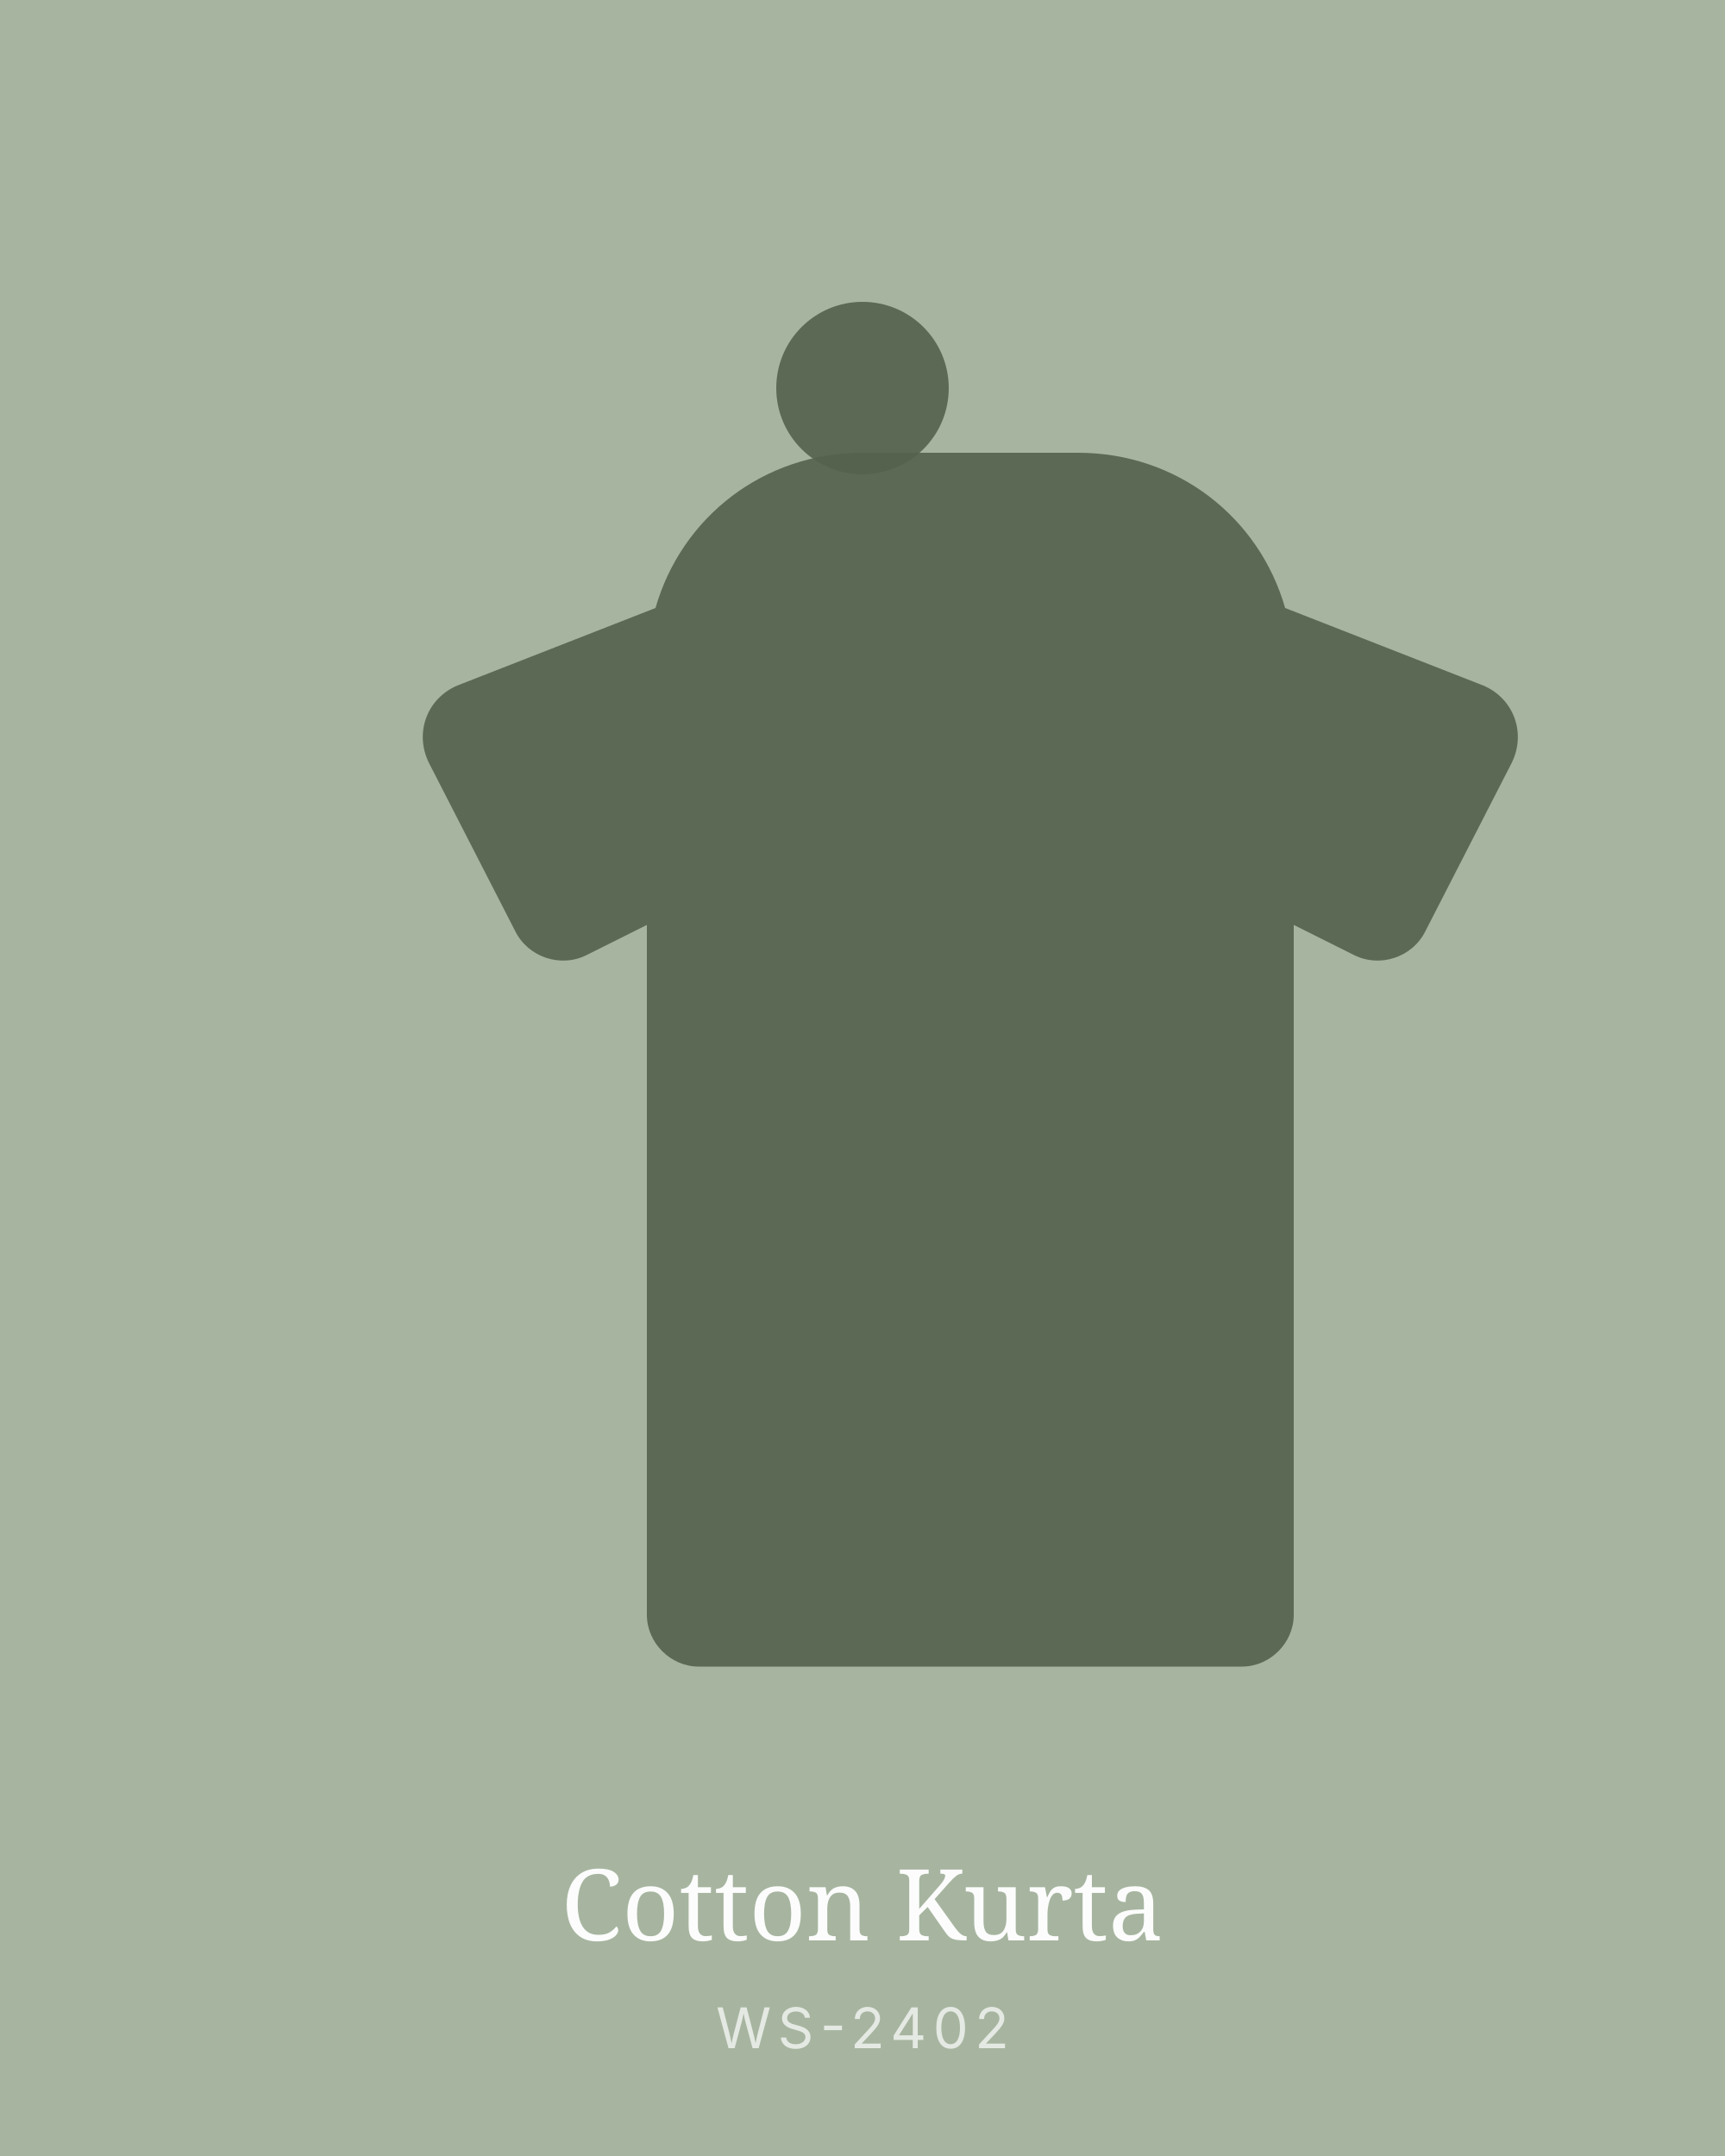
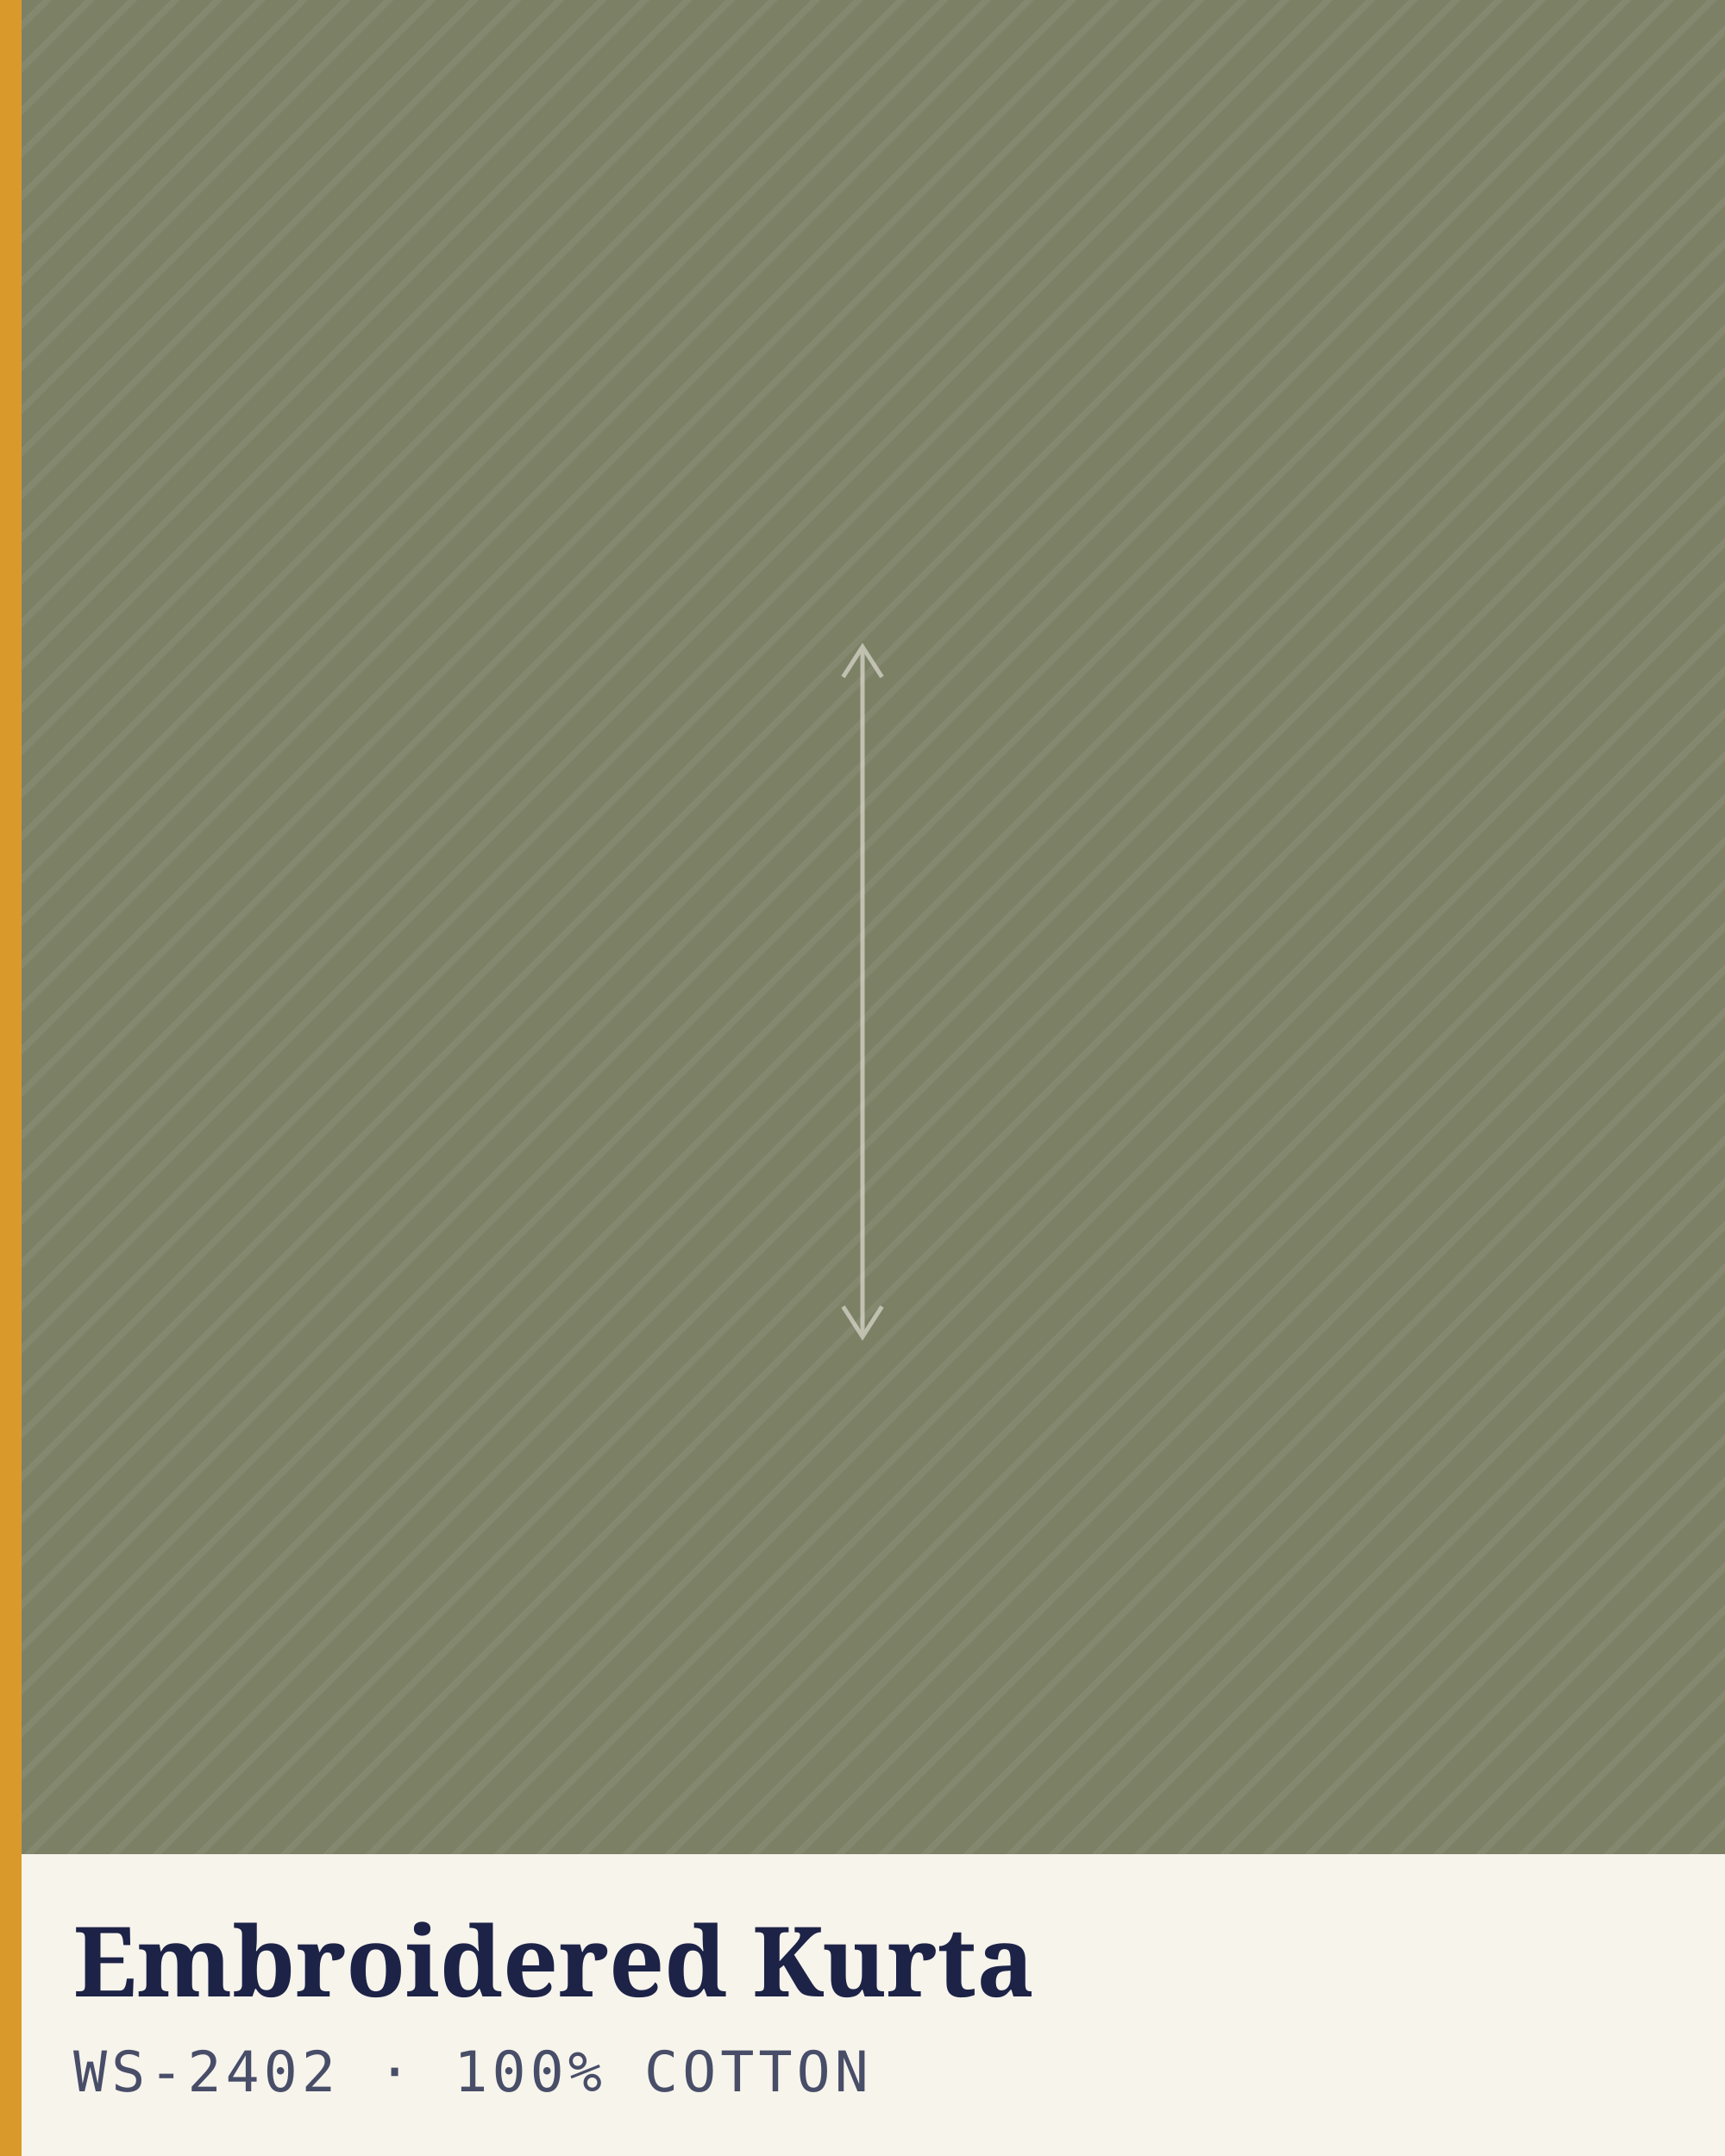
- <svg xmlns="http://www.w3.org/2000/svg" width="800" height="1000" viewBox="0 0 800 1000" role="img" aria-label="Cotton Kurta">
-   <rect width="800" height="1000" fill="#a7b5a0" />
-   <g fill="#54624c" opacity="0.9">
-     <path d="M400 210c-46 0-84 30-96 72l-92 36c-14 6-20 22-13 36l40 78c6 12 21 17 33 11l28-14v320c0 13 11 24 24 24h252c13 0 24-11 24-24V429l28 14c12 6 27 1 33-11l40-78c7-14 1-30-13-36l-92-36c-12-42-50-72-96-72z" />
+ <svg xmlns="http://www.w3.org/2000/svg" width="800" height="1000" viewBox="0 0 800 1000" role="img" aria-label="Embroidered Kurta">
+   <defs>
+     <pattern id="twill" width="14" height="14" patternUnits="userSpaceOnUse" patternTransform="rotate(45)">
+       <line x1="0" y1="0" x2="0" y2="14" stroke="#ffffff" stroke-width="6" opacity="0.06" />
+     </pattern>
+   </defs>
+   <rect width="800" height="1000" fill="#7c8166" />
+   <rect width="800" height="1000" fill="url(#twill)" />
+   <rect x="0" y="0" width="10" height="1000" fill="#d99a2b" />
+   <g stroke="#f7f4ec" stroke-width="2" fill="none" opacity="0.55">
+     <line x1="400" y1="300" x2="400" y2="620" />
+     <path d="M391 314 L400 300 L409 314" />
+     <path d="M391 606 L400 620 L409 606" />
  </g>
-   <circle cx="400" cy="180" r="40" fill="#54624c" opacity="0.9" />
-   <text x="400" y="900" font-family="Georgia, serif" font-size="46" fill="#ffffff" text-anchor="middle" opacity="0.95">Cotton Kurta</text>
-   <text x="400" y="950" font-family="Inter, sans-serif" font-size="26" fill="#ffffff" text-anchor="middle" opacity="0.7" letter-spacing="3">WS-2402</text>
+   <rect x="0" y="860" width="800" height="140" fill="#f7f4ec" />
+   <rect x="0" y="860" width="10" height="140" fill="#d99a2b" />
+   <text x="34" y="926" font-family="'Fraunces', Georgia, serif" font-size="45" font-weight="600" fill="#1d2347">Embroidered Kurta</text>
+   <text x="34" y="970" font-family="'Spline Sans Mono', monospace" font-size="26" letter-spacing="2" fill="#1d2347" opacity="0.8">WS-2402 · 100% COTTON</text>
</svg>
